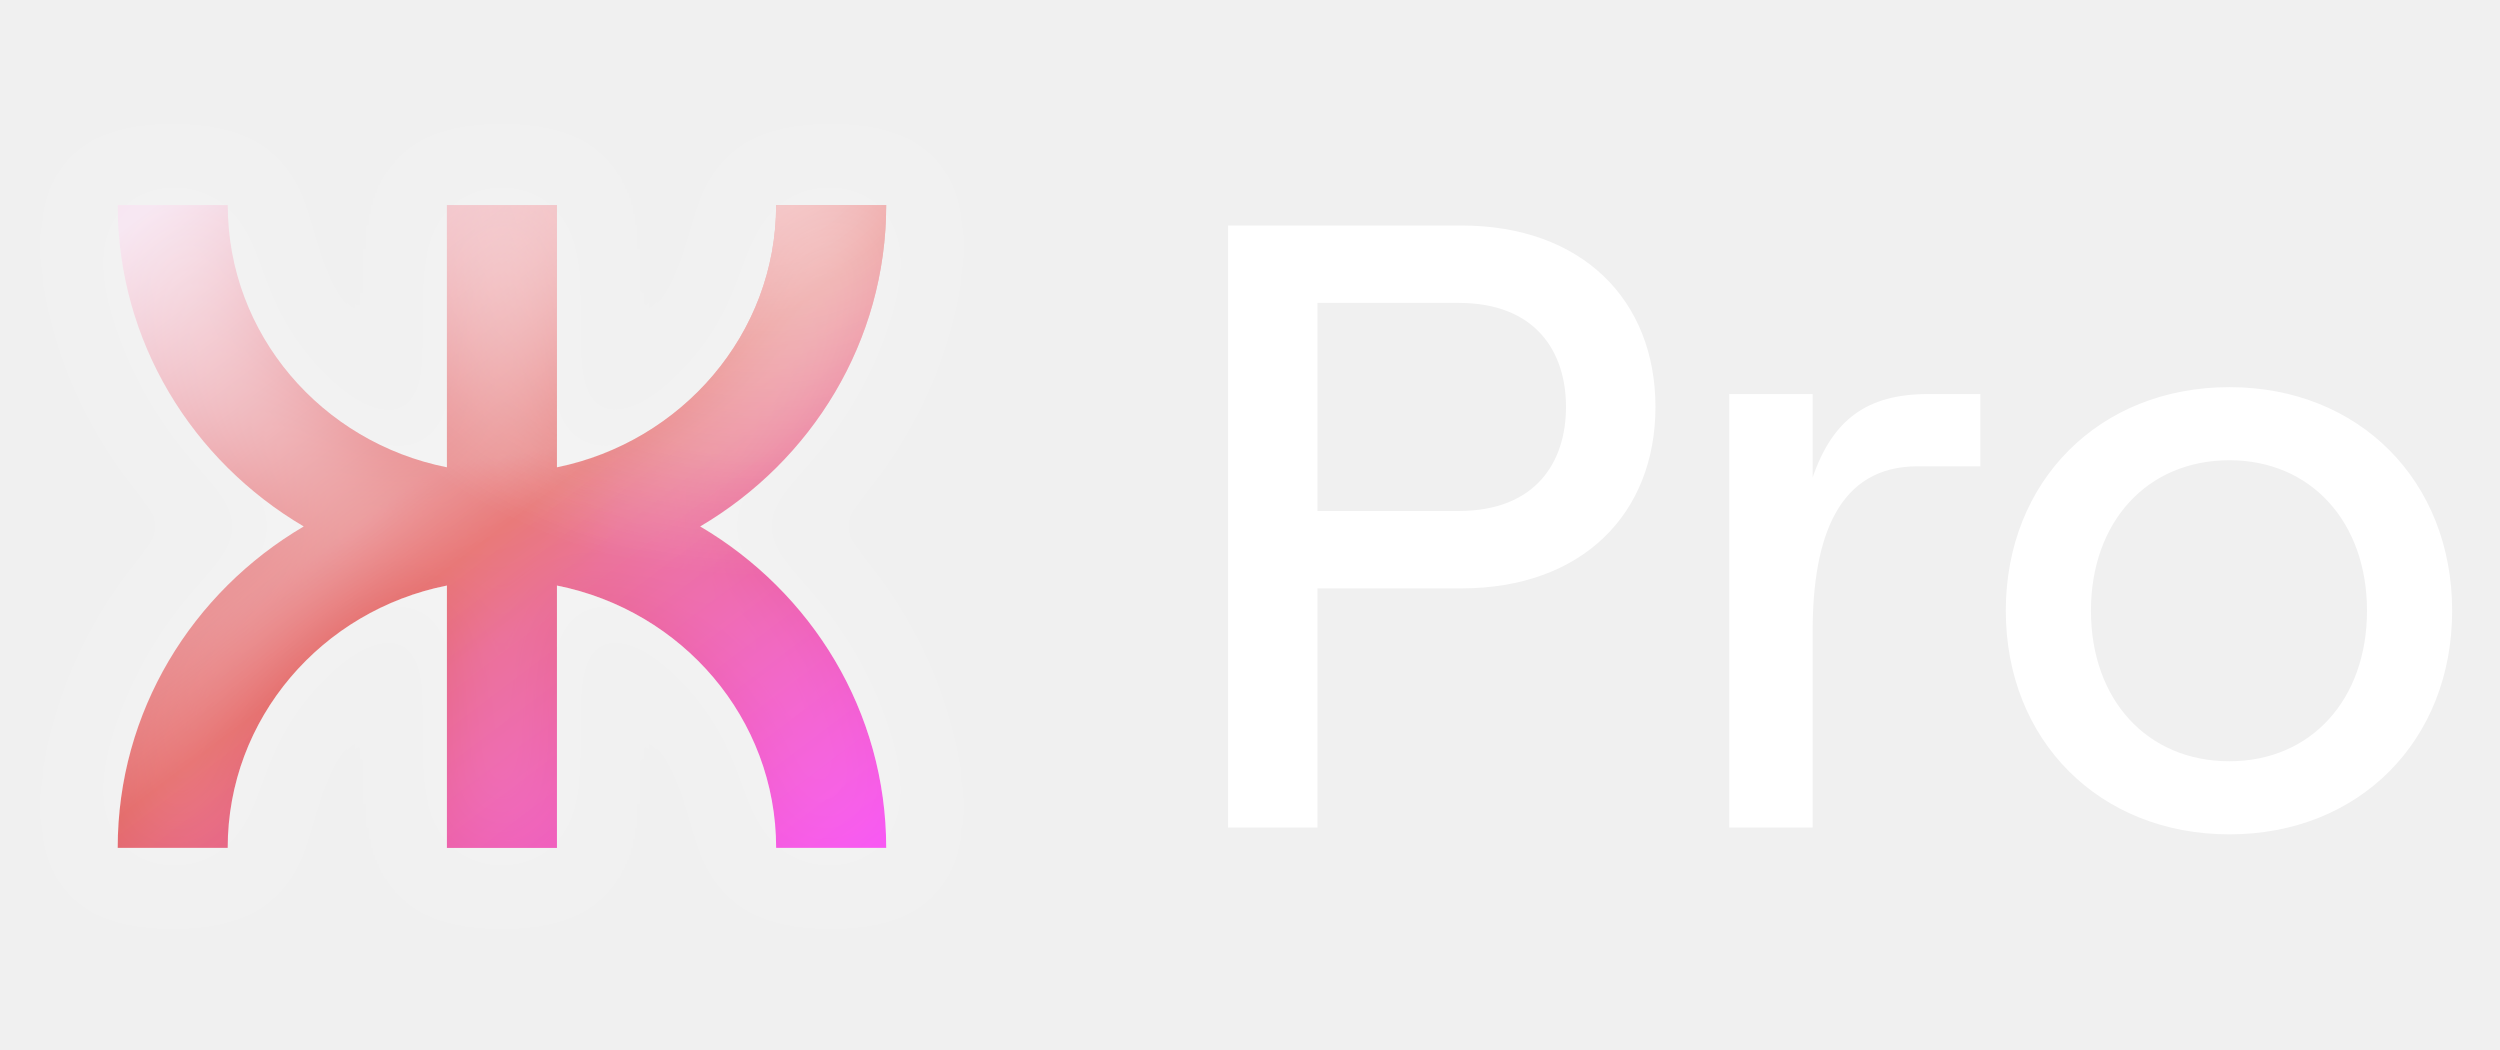
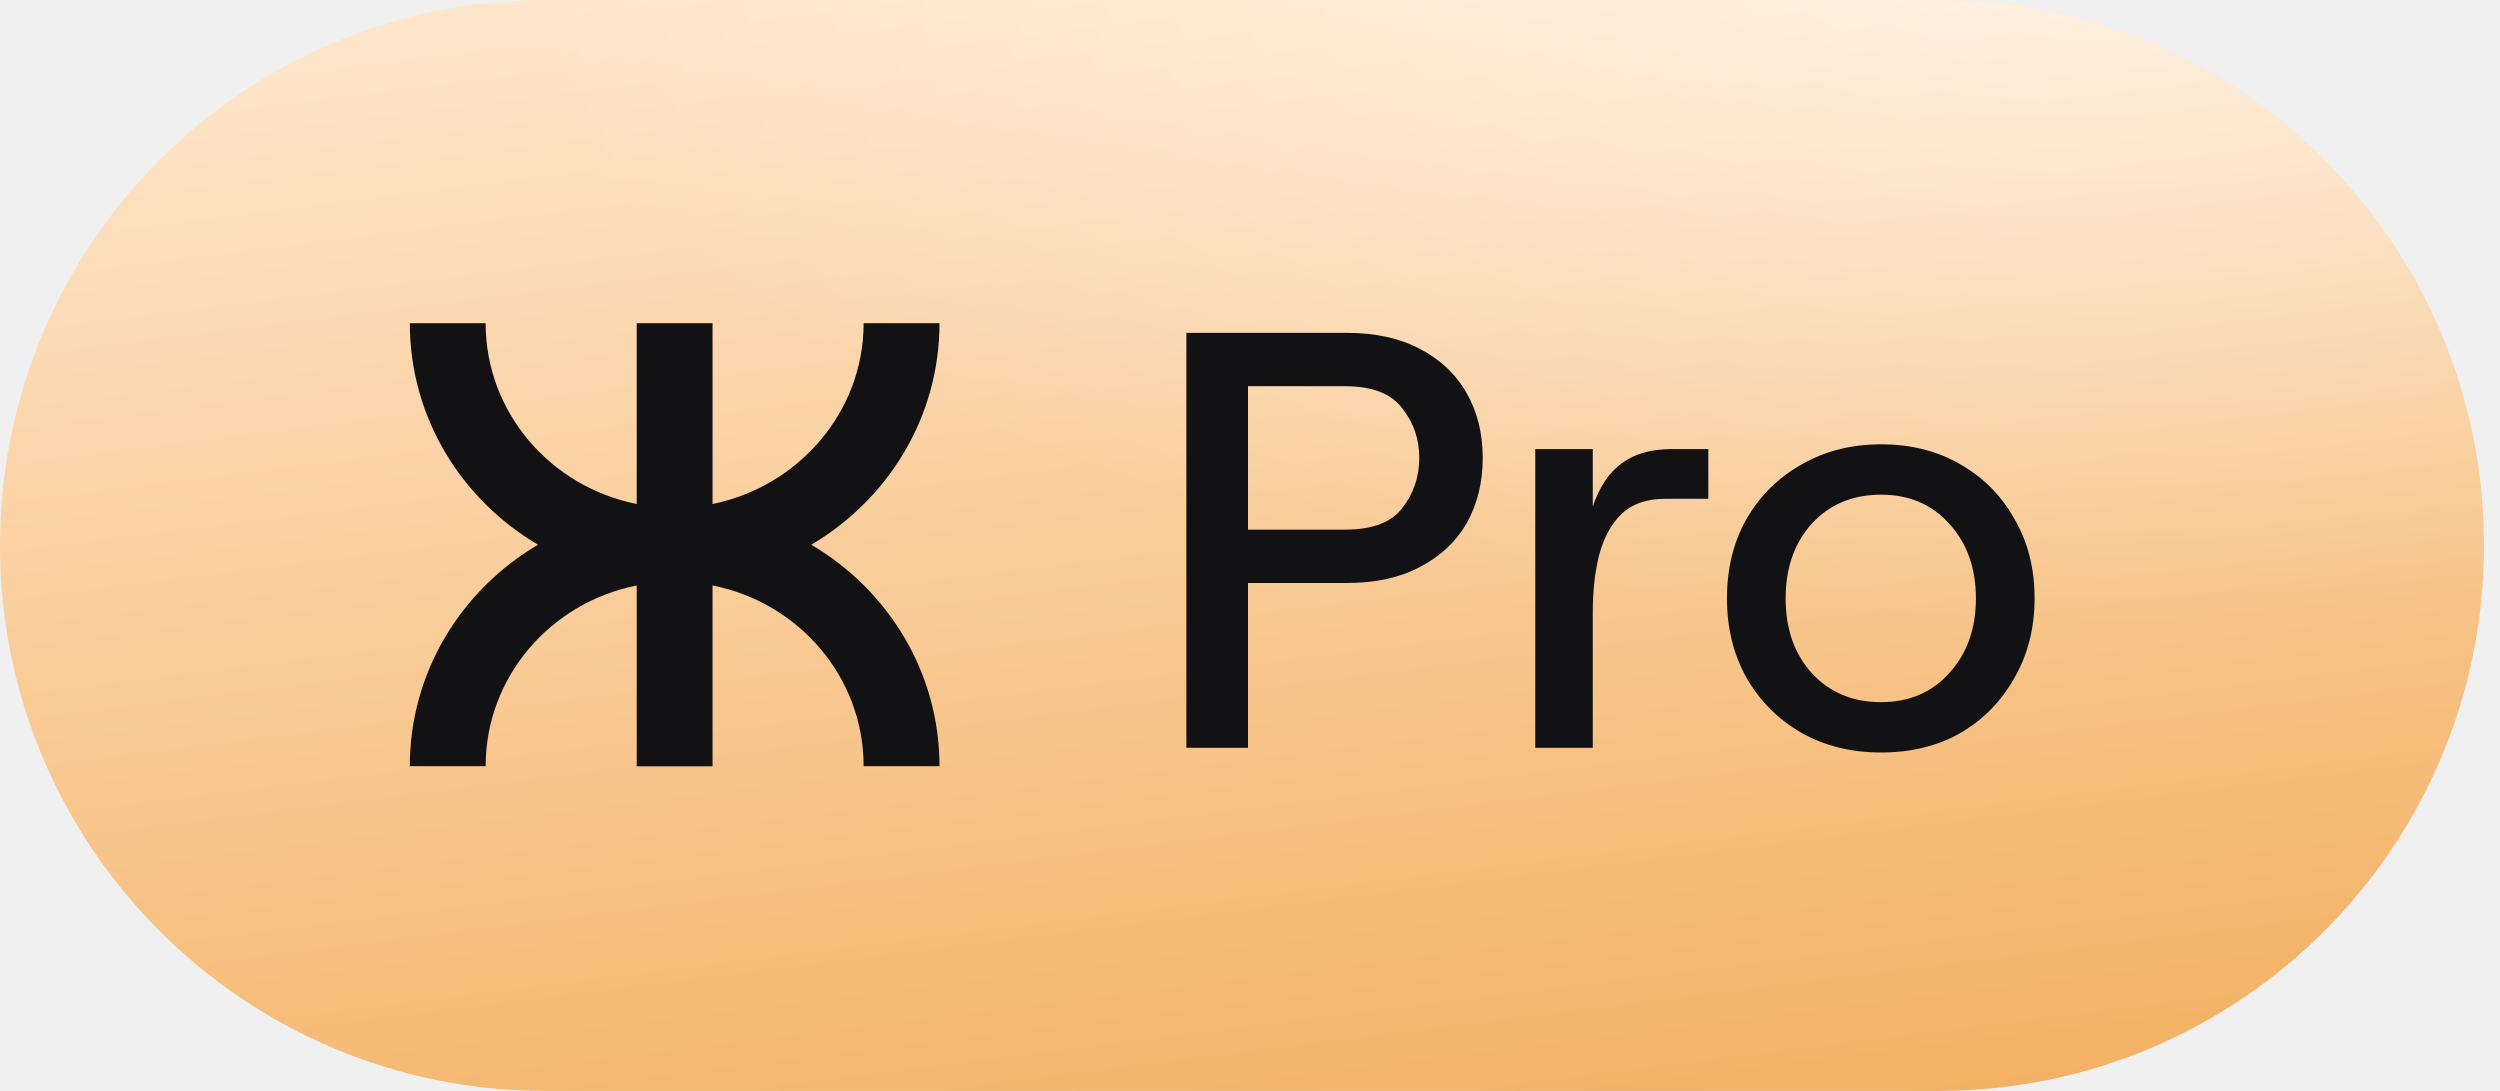
- <svg xmlns="http://www.w3.org/2000/svg" width="50" height="21" viewBox="0 0 50 17" fill="none">
-   <path d="M15.523 14.957H17.724C17.724 12.229 16.233 9.842 14.004 8.529C16.233 7.215 17.724 4.828 17.724 2.101H15.523C15.523 4.681 13.629 6.84 11.139 7.346V2.101H8.938V7.346C6.437 6.849 4.555 4.689 4.555 2.101H2.354C2.354 4.828 3.844 7.215 6.074 8.529C3.844 9.842 2.354 12.229 2.354 14.957H4.554C4.554 12.368 6.437 10.208 8.938 9.711V14.959H11.139V9.711C13.641 10.208 15.523 12.368 15.523 14.957Z" fill="url(#paint0_linear_232_2620)" />
-   <path d="M15.523 14.957H17.724C17.724 12.229 16.233 9.842 14.004 8.529C16.233 7.215 17.724 4.828 17.724 2.101H15.523C15.523 4.681 13.629 6.84 11.139 7.346V2.101H8.938V7.346C6.437 6.849 4.555 4.689 4.555 2.101H2.354C2.354 4.828 3.844 7.215 6.074 8.529C3.844 9.842 2.354 12.229 2.354 14.957H4.554C4.554 12.368 6.437 10.208 8.938 9.711V14.959H11.139V9.711C13.641 10.208 15.523 12.368 15.523 14.957Z" fill="url(#paint1_radial_232_2620)" fill-opacity="0.6" />
-   <g style="mix-blend-mode:color-dodge" opacity="0.25" filter="url(#filter0_f_232_2620)">
-     <path d="M15.523 14.957H17.724C17.724 12.229 16.233 9.842 14.004 8.529C16.233 7.215 17.724 4.828 17.724 2.101H15.523C15.523 4.681 13.629 6.84 11.139 7.346V2.101H8.938V7.346C6.437 6.849 4.555 4.689 4.555 2.101H2.354C2.354 4.828 3.844 7.215 6.074 8.529C3.844 9.842 2.354 12.229 2.354 14.957H4.554C4.554 12.368 6.437 10.208 8.938 9.711V14.959H11.139V9.711C13.641 10.208 15.523 12.368 15.523 14.957Z" fill="url(#paint2_linear_232_2620)" />
-     <path d="M15.523 14.957H17.724C17.724 12.229 16.233 9.842 14.004 8.529C16.233 7.215 17.724 4.828 17.724 2.101H15.523C15.523 4.681 13.629 6.84 11.139 7.346V2.101H8.938V7.346C6.437 6.849 4.555 4.689 4.555 2.101H2.354C2.354 4.828 3.844 7.215 6.074 8.529C3.844 9.842 2.354 12.229 2.354 14.957H4.554C4.554 12.368 6.437 10.208 8.938 9.711V14.959H11.139V9.711C13.641 10.208 15.523 12.368 15.523 14.957Z" fill="url(#paint3_radial_232_2620)" fill-opacity="0.6" />
-   </g>
-   <path d="M24.561 14.55V2.51H29.222C31.647 2.51 33.109 4.006 33.109 6.139C33.109 8.272 31.647 9.768 29.222 9.768H26.349V14.55H24.561ZM26.349 8.22H29.17C30.718 8.22 31.32 7.24 31.32 6.139C31.32 5.038 30.718 4.058 29.17 4.058H26.349V8.22ZM39.607 7.326H38.352C36.769 7.326 36.253 8.736 36.253 10.628V14.55H34.585V5.881H36.253V7.549C36.649 6.397 37.337 5.881 38.558 5.881H39.607V7.326ZM44.588 14.687C41.991 14.687 40.116 12.813 40.116 10.215C40.116 7.618 41.991 5.743 44.588 5.743C47.185 5.743 49.043 7.618 49.043 10.215C49.043 12.813 47.185 14.687 44.588 14.687ZM44.588 13.225C46.222 13.225 47.34 11.987 47.34 10.215C47.34 8.444 46.222 7.205 44.588 7.205C42.937 7.205 41.819 8.444 41.819 10.215C41.819 11.987 42.937 13.225 44.588 13.225Z" fill="white" />
+ <svg xmlns="http://www.w3.org/2000/svg" width="55" height="24" viewBox="0 0 55 24" fill="none">
+   <rect width="54.648" height="24" rx="12" fill="url(#paint0_linear_967_8096)" />
+   <rect width="54.648" height="24" rx="12" fill="url(#paint1_radial_967_8096)" fill-opacity="0.6" />
+   <path d="M19 16.857H20.669C20.669 14.789 19.538 12.979 17.848 11.984C19.538 10.988 20.669 9.178 20.669 7.11H19C19 9.067 17.564 10.704 15.676 11.088V7.11H14.008V11.088C12.111 10.71 10.684 9.073 10.684 7.11H9.016C9.016 9.178 10.146 10.988 11.836 11.984C10.146 12.979 9.016 14.789 9.016 16.857H10.684C10.684 14.894 12.111 13.257 14.008 12.88V16.859H15.676V12.88C17.573 13.257 19 14.894 19 16.857Z" fill="#121215" />
+   <path d="M26.1 16.451V7.323H29.634C30.259 7.323 30.794 7.441 31.237 7.675C31.689 7.91 32.033 8.236 32.268 8.653C32.502 9.062 32.62 9.536 32.62 10.075C32.62 10.614 32.502 11.092 32.268 11.509C32.033 11.918 31.689 12.239 31.237 12.474C30.794 12.709 30.259 12.826 29.634 12.826H27.456V16.451H26.1ZM27.456 11.652H29.594C30.186 11.652 30.603 11.496 30.846 11.183C31.098 10.861 31.224 10.492 31.224 10.075C31.224 9.657 31.098 9.292 30.846 8.979C30.603 8.658 30.186 8.497 29.594 8.497H27.456V11.652ZM33.776 16.451V9.879H35.041V11.144C35.188 10.709 35.401 10.392 35.68 10.192C35.958 9.983 36.327 9.879 36.788 9.879H37.583V10.974H36.632C36.232 10.974 35.914 11.083 35.68 11.3C35.453 11.518 35.288 11.818 35.184 12.2C35.088 12.574 35.041 13 35.041 13.478V16.451H33.776ZM41.383 16.555C40.731 16.555 40.149 16.412 39.636 16.125C39.123 15.83 38.719 15.425 38.423 14.912C38.137 14.399 37.993 13.817 37.993 13.165C37.993 12.504 38.137 11.922 38.423 11.418C38.719 10.905 39.123 10.505 39.636 10.218C40.149 9.922 40.731 9.775 41.383 9.775C42.044 9.775 42.627 9.922 43.131 10.218C43.635 10.505 44.031 10.905 44.318 11.418C44.613 11.922 44.761 12.504 44.761 13.165C44.761 13.817 44.613 14.399 44.318 14.912C44.031 15.425 43.635 15.83 43.131 16.125C42.627 16.412 42.044 16.555 41.383 16.555ZM41.383 15.447C42.001 15.447 42.501 15.234 42.883 14.808C43.274 14.382 43.47 13.835 43.47 13.165C43.47 12.496 43.274 11.948 42.883 11.522C42.501 11.096 42.001 10.883 41.383 10.883C40.758 10.883 40.249 11.096 39.858 11.522C39.475 11.948 39.284 12.496 39.284 13.165C39.284 13.835 39.475 14.382 39.858 14.808C40.249 15.234 40.758 15.447 41.383 15.447Z" fill="#121215" />
  <defs>
-     <filter id="filter0_f_232_2620" x="0.674" y="0.44" width="18.8" height="16.22" filterUnits="userSpaceOnUse" color-interpolation-filters="sRGB">
-       <feFlood flood-opacity="0" result="BackgroundImageFix" />
-       <feBlend mode="normal" in="SourceGraphic" in2="BackgroundImageFix" result="shape" />
-       <feGaussianBlur stdDeviation="0.83" result="effect1_foregroundBlur_232_2620" />
-     </filter>
-     <linearGradient id="paint0_linear_232_2620" x1="2.738" y1="2.368" x2="14.184" y2="17.537" gradientUnits="userSpaceOnUse">
-       <stop stop-color="#F6E4F0" />
-       <stop offset="0.492" stop-color="#E16766" />
-       <stop offset="1" stop-color="#F756F2" />
+     <linearGradient id="paint0_linear_967_8096" x1="1.366" y1="0.5" x2="8.14" y2="54.639" gradientUnits="userSpaceOnUse">
+       <stop stop-color="#FFE7CE" />
+       <stop offset="1" stop-color="#E88002" />
    </linearGradient>
-     <radialGradient id="paint1_radial_232_2620" cx="0" cy="0" r="1" gradientTransform="matrix(-8.58186 4.23251 -5.05945 -7.1792 15.2903 1.18979)" gradientUnits="userSpaceOnUse">
-       <stop stop-color="white" />
-       <stop offset="1" stop-color="white" stop-opacity="0" />
-     </radialGradient>
-     <linearGradient id="paint2_linear_232_2620" x1="2.738" y1="2.368" x2="14.184" y2="17.537" gradientUnits="userSpaceOnUse">
-       <stop stop-color="#F6E4F0" />
-       <stop offset="0.492" stop-color="#E16766" />
-       <stop offset="1" stop-color="#F756F2" />
-     </linearGradient>
-     <radialGradient id="paint3_radial_232_2620" cx="0" cy="0" r="1" gradientTransform="matrix(-8.58186 4.23251 -5.05945 -7.1792 15.2903 1.18979)" gradientUnits="userSpaceOnUse">
+     <radialGradient id="paint1_radial_967_8096" cx="0" cy="0" r="1" gradientTransform="matrix(-30.512 7.9 -17.9884 -13.4 45.9958 -1.7)" gradientUnits="userSpaceOnUse">
      <stop stop-color="white" />
      <stop offset="1" stop-color="white" stop-opacity="0" />
    </radialGradient>
  </defs>
</svg>
